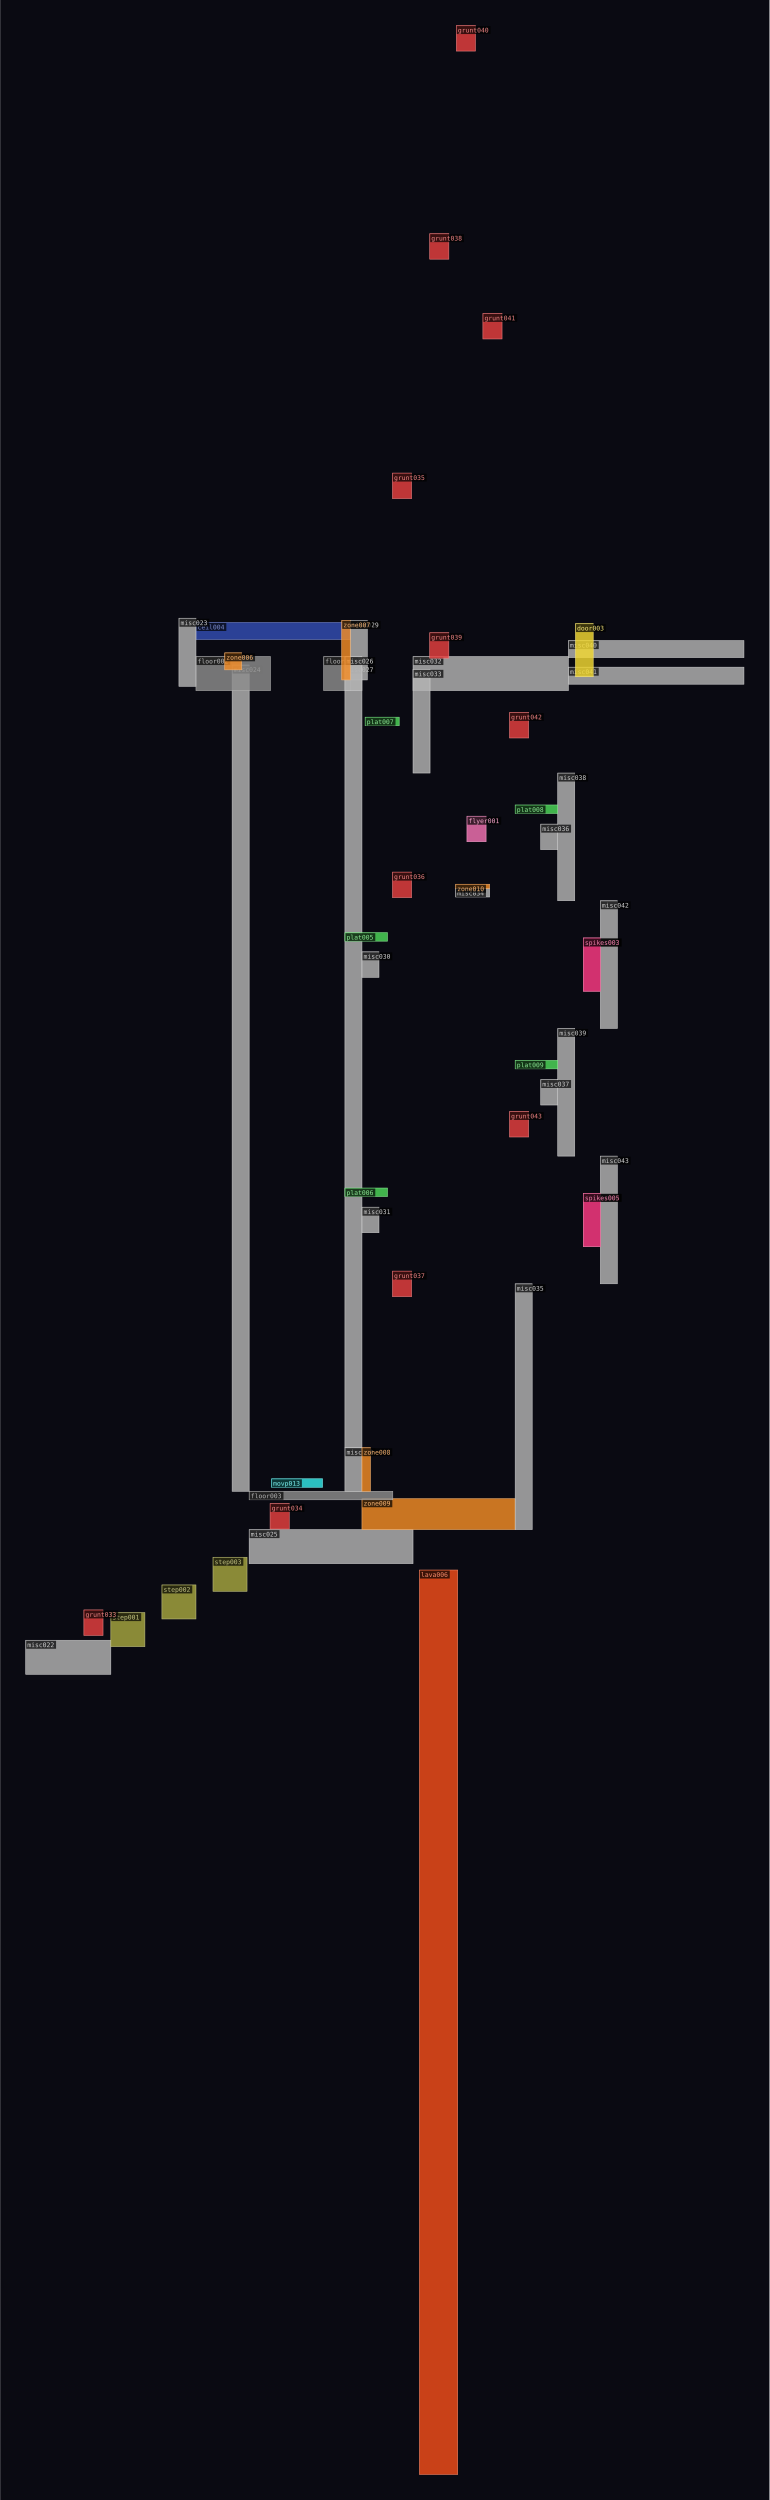
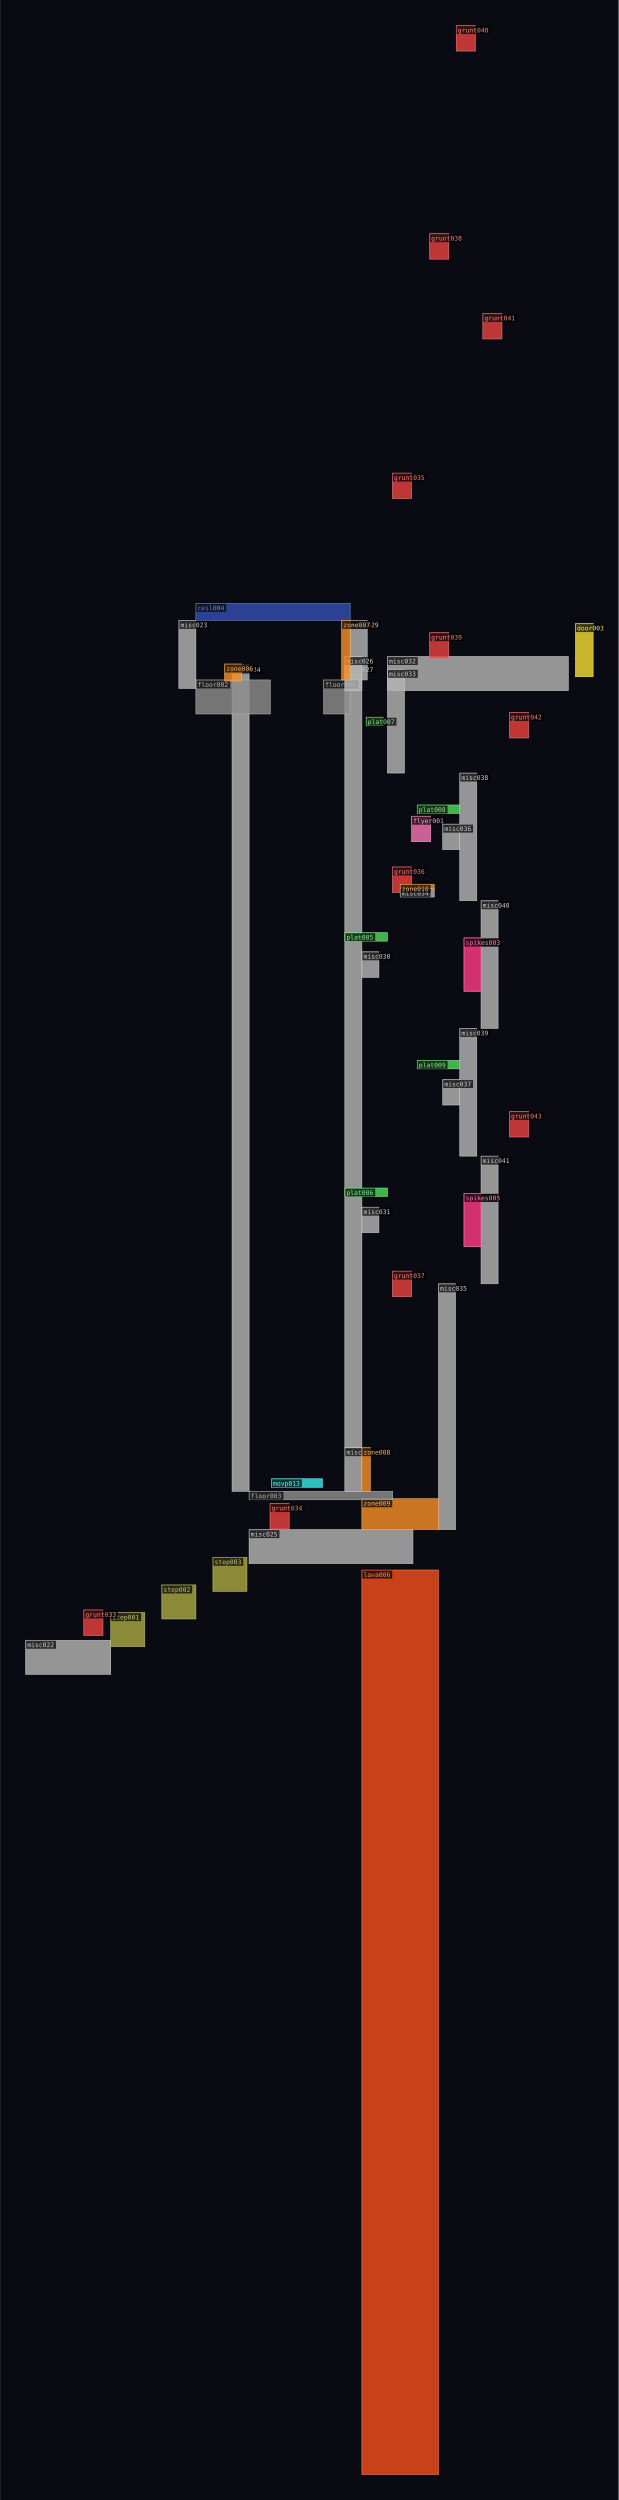
- <svg xmlns="http://www.w3.org/2000/svg" viewBox="16064 -3542.03 2892 9398.03" width="862" height="2800" font-family="monospace">
-   <rect x="16064" y="-3542.03" width="2892" height="9398.03" fill="#0a0a12" />
-   <rect x="17640" y="2360" width="144" height="3400" fill="#f24d1a" fill-opacity="0.82" stroke="#f78b6a" stroke-width="2" />
-   <rect x="17642" y="2362" width="112.16" height="30" fill="#000000" fill-opacity="0.7" />
-   <text x="17646" y="2386" font-size="24" fill="#f78b6a">lava006</text>
+ <svg xmlns="http://www.w3.org/2000/svg" viewBox="16064 -3542.03 2325.33 9398.03" width="693" height="2800" font-family="monospace">
+   <rect x="16064" y="-3542.03" width="2325.33" height="9398.03" fill="#0a0a12" />
+   <rect x="17424" y="2360" width="288" height="3400" fill="#f24d1a" fill-opacity="0.82" stroke="#f78b6a" stroke-width="2" />
+   <rect x="17426" y="2362" width="112.16" height="30" fill="#000000" fill-opacity="0.7" />
+   <text x="17430" y="2386" font-size="24" fill="#f78b6a">lava006</text>
  <rect x="16936" y="-1042" width="64" height="3106" fill="#b3b3b3" fill-opacity="0.82" stroke="#cdcdcd" stroke-width="2" />
  <rect x="16938" y="-1040" width="112.16" height="30" fill="#000000" fill-opacity="0.7" />
  <text x="16942" y="-1016" font-size="24" fill="#cdcdcd">misc024</text>
  <rect x="17360" y="-1042" width="64" height="2942" fill="#b3b3b3" fill-opacity="0.82" stroke="#cdcdcd" stroke-width="2" />
  <rect x="17362" y="-1040" width="112.16" height="30" fill="#000000" fill-opacity="0.7" />
  <text x="17366" y="-1016" font-size="24" fill="#cdcdcd">misc027</text>
+   <rect x="17520" y="-1074" width="680" height="128" fill="#b3b3b3" fill-opacity="0.82" stroke="#cdcdcd" stroke-width="2" />
+   <rect x="17522" y="-1072" width="112.16" height="30" fill="#000000" fill-opacity="0.7" />
+   <text x="17526" y="-1048" font-size="24" fill="#cdcdcd">misc032</text>
  <rect x="17000" y="2208" width="616" height="128" fill="#b3b3b3" fill-opacity="0.82" stroke="#cdcdcd" stroke-width="2" />
  <rect x="17002" y="2210" width="112.16" height="30" fill="#000000" fill-opacity="0.7" />
  <text x="17006" y="2234" font-size="24" fill="#cdcdcd">misc025</text>
-   <rect x="17616" y="-1074" width="584" height="128" fill="#b3b3b3" fill-opacity="0.82" stroke="#cdcdcd" stroke-width="2" />
-   <rect x="17618" y="-1072" width="112.16" height="30" fill="#000000" fill-opacity="0.7" />
-   <text x="17622" y="-1048" font-size="24" fill="#cdcdcd">misc032</text>
-   <rect x="17424" y="2092" width="576" height="116" fill="#f28c26" fill-opacity="0.82" stroke="#f7b472" stroke-width="2" />
-   <rect x="17426" y="2094" width="112.16" height="30" fill="#000000" fill-opacity="0.7" />
-   <text x="17430" y="2118" font-size="24" fill="#f7b472">zone009</text>
-   <rect x="18000" y="1284" width="64" height="924" fill="#b3b3b3" fill-opacity="0.82" stroke="#cdcdcd" stroke-width="2" />
-   <rect x="18002" y="1286" width="112.16" height="30" fill="#000000" fill-opacity="0.7" />
-   <text x="18006" y="1310" font-size="24" fill="#cdcdcd">misc035</text>
-   <rect x="18200" y="-1034" width="660" height="64" fill="#b3b3b3" fill-opacity="0.82" stroke="#cdcdcd" stroke-width="2" />
-   <rect x="18202" y="-1032" width="112.16" height="30" fill="#000000" fill-opacity="0.7" />
-   <text x="18206" y="-1008" font-size="24" fill="#cdcdcd">misc041</text>
-   <rect x="18200" y="-1134" width="660" height="64" fill="#b3b3b3" fill-opacity="0.82" stroke="#cdcdcd" stroke-width="2" />
-   <rect x="18202" y="-1132" width="112.16" height="30" fill="#000000" fill-opacity="0.7" />
-   <text x="18206" y="-1108" font-size="24" fill="#cdcdcd">misc040</text>
+   <rect x="17712" y="1284" width="64" height="924" fill="#b3b3b3" fill-opacity="0.82" stroke="#cdcdcd" stroke-width="2" />
+   <rect x="17714" y="1286" width="112.16" height="30" fill="#000000" fill-opacity="0.7" />
+   <text x="17718" y="1310" font-size="24" fill="#cdcdcd">misc035</text>
  <rect x="16160" y="2624" width="320" height="128" fill="#b3b3b3" fill-opacity="0.82" stroke="#cdcdcd" stroke-width="2" />
  <rect x="16162" y="2626" width="112.16" height="30" fill="#000000" fill-opacity="0.7" />
  <text x="16166" y="2650" font-size="24" fill="#cdcdcd">misc022</text>
-   <rect x="16800" y="-1202" width="580" height="64" fill="#334db3" fill-opacity="0.82" stroke="#7a8bcd" stroke-width="2" />
-   <rect x="16802" y="-1200" width="112.16" height="30" fill="#000000" fill-opacity="0.7" />
-   <text x="16806" y="-1176" font-size="24" fill="#7a8bcd">ceil004</text>
-   <rect x="16800" y="-1074" width="280" height="128" fill="#8c8c8c" fill-opacity="0.82" stroke="#b4b4b4" stroke-width="2" />
-   <rect x="16802" y="-1072" width="127.04" height="30" fill="#000000" fill-opacity="0.7" />
-   <text x="16806" y="-1048" font-size="24" fill="#b4b4b4">floor002</text>
-   <rect x="18160" y="-636" width="64" height="480" fill="#b3b3b3" fill-opacity="0.82" stroke="#cdcdcd" stroke-width="2" />
-   <rect x="18162" y="-634" width="112.16" height="30" fill="#000000" fill-opacity="0.7" />
-   <text x="18166" y="-610" font-size="24" fill="#cdcdcd">misc038</text>
-   <rect x="18320" y="-156" width="64" height="480" fill="#b3b3b3" fill-opacity="0.82" stroke="#cdcdcd" stroke-width="2" />
-   <rect x="18322" y="-154" width="112.16" height="30" fill="#000000" fill-opacity="0.7" />
-   <text x="18326" y="-130" font-size="24" fill="#cdcdcd">misc042</text>
-   <rect x="18160" y="324" width="64" height="480" fill="#b3b3b3" fill-opacity="0.82" stroke="#cdcdcd" stroke-width="2" />
-   <rect x="18162" y="326" width="112.16" height="30" fill="#000000" fill-opacity="0.7" />
-   <text x="18166" y="350" font-size="24" fill="#cdcdcd">misc039</text>
-   <rect x="18320" y="804" width="64" height="480" fill="#b3b3b3" fill-opacity="0.82" stroke="#cdcdcd" stroke-width="2" />
-   <rect x="18322" y="806" width="112.16" height="30" fill="#000000" fill-opacity="0.7" />
-   <text x="18326" y="830" font-size="24" fill="#cdcdcd">misc043</text>
-   <rect x="17616" y="-1026" width="64" height="390" fill="#b3b3b3" fill-opacity="0.82" stroke="#cdcdcd" stroke-width="2" />
-   <rect x="17618" y="-1024" width="112.16" height="30" fill="#000000" fill-opacity="0.7" />
-   <text x="17622" y="-1000" font-size="24" fill="#cdcdcd">misc033</text>
+   <rect x="16800" y="-1274" width="580" height="64" fill="#334db3" fill-opacity="0.82" stroke="#7a8bcd" stroke-width="2" />
+   <rect x="16802" y="-1272" width="112.16" height="30" fill="#000000" fill-opacity="0.7" />
+   <text x="16806" y="-1248" font-size="24" fill="#7a8bcd">ceil004</text>
+   <rect x="16800" y="-986" width="280" height="128" fill="#8c8c8c" fill-opacity="0.82" stroke="#b4b4b4" stroke-width="2" />
+   <rect x="16802" y="-984" width="127.04" height="30" fill="#000000" fill-opacity="0.7" />
+   <text x="16806" y="-960" font-size="24" fill="#b4b4b4">floor002</text>
+   <rect x="17424" y="2092" width="288" height="116" fill="#f28c26" fill-opacity="0.82" stroke="#f7b472" stroke-width="2" />
+   <rect x="17426" y="2094" width="112.16" height="30" fill="#000000" fill-opacity="0.7" />
+   <text x="17430" y="2118" font-size="24" fill="#f7b472">zone009</text>
+   <rect x="17792" y="324" width="64" height="480" fill="#b3b3b3" fill-opacity="0.82" stroke="#cdcdcd" stroke-width="2" />
+   <rect x="17794" y="326" width="112.16" height="30" fill="#000000" fill-opacity="0.7" />
+   <text x="17798" y="350" font-size="24" fill="#cdcdcd">misc039</text>
+   <rect x="17872" y="-156" width="64" height="480" fill="#b3b3b3" fill-opacity="0.82" stroke="#cdcdcd" stroke-width="2" />
+   <rect x="17874" y="-154" width="112.16" height="30" fill="#000000" fill-opacity="0.7" />
+   <text x="17878" y="-130" font-size="24" fill="#cdcdcd">misc040</text>
+   <rect x="17792" y="-636" width="64" height="480" fill="#b3b3b3" fill-opacity="0.82" stroke="#cdcdcd" stroke-width="2" />
+   <rect x="17794" y="-634" width="112.16" height="30" fill="#000000" fill-opacity="0.7" />
+   <text x="17798" y="-610" font-size="24" fill="#cdcdcd">misc038</text>
+   <rect x="17872" y="804" width="64" height="480" fill="#b3b3b3" fill-opacity="0.82" stroke="#cdcdcd" stroke-width="2" />
+   <rect x="17874" y="806" width="112.16" height="30" fill="#000000" fill-opacity="0.7" />
+   <text x="17878" y="830" font-size="24" fill="#cdcdcd">misc041</text>
+   <rect x="17520" y="-1026" width="64" height="390" fill="#b3b3b3" fill-opacity="0.82" stroke="#cdcdcd" stroke-width="2" />
+   <rect x="17522" y="-1024" width="112.16" height="30" fill="#000000" fill-opacity="0.7" />
+   <text x="17526" y="-1000" font-size="24" fill="#cdcdcd">misc033</text>
  <rect x="17000" y="2064" width="540" height="32" fill="#8c8c8c" fill-opacity="0.82" stroke="#b4b4b4" stroke-width="2" />
  <rect x="17002" y="2066" width="127.04" height="30" fill="#000000" fill-opacity="0.7" />
  <text x="17006" y="2090" font-size="24" fill="#b4b4b4">floor003</text>
-   <rect x="16736" y="-1218" width="64" height="256" fill="#b3b3b3" fill-opacity="0.82" stroke="#cdcdcd" stroke-width="2" />
-   <rect x="16738" y="-1216" width="112.16" height="30" fill="#000000" fill-opacity="0.7" />
-   <text x="16742" y="-1192" font-size="24" fill="#cdcdcd">misc023</text>
+   <rect x="16736" y="-1210" width="64" height="256" fill="#b3b3b3" fill-opacity="0.82" stroke="#cdcdcd" stroke-width="2" />
+   <rect x="16738" y="-1208" width="112.16" height="30" fill="#000000" fill-opacity="0.7" />
+   <text x="16742" y="-1184" font-size="24" fill="#cdcdcd">misc023</text>
+   <rect x="16480" y="2520" width="128" height="128" fill="#a6a640" fill-opacity="0.82" stroke="#c5c583" stroke-width="2" />
+   <rect x="16482" y="2522" width="112.16" height="30" fill="#000000" fill-opacity="0.7" />
+   <text x="16486" y="2546" font-size="24" fill="#c5c583">step001</text>
+   <rect x="16672" y="2416" width="128" height="128" fill="#a6a640" fill-opacity="0.82" stroke="#c5c583" stroke-width="2" />
+   <rect x="16674" y="2418" width="112.16" height="30" fill="#000000" fill-opacity="0.7" />
+   <text x="16678" y="2442" font-size="24" fill="#c5c583">step002</text>
  <rect x="16864" y="2312" width="128" height="128" fill="#a6a640" fill-opacity="0.82" stroke="#c5c583" stroke-width="2" />
  <rect x="16866" y="2314" width="112.16" height="30" fill="#000000" fill-opacity="0.7" />
  <text x="16870" y="2338" font-size="24" fill="#c5c583">step003</text>
-   <rect x="16672" y="2416" width="128" height="128" fill="#a6a640" fill-opacity="0.82" stroke="#c5c583" stroke-width="2" />
-   <rect x="16674" y="2418" width="112.16" height="30" fill="#000000" fill-opacity="0.7" />
-   <text x="16678" y="2442" font-size="24" fill="#c5c583">step002</text>
-   <rect x="16480" y="2520" width="128" height="128" fill="#a6a640" fill-opacity="0.82" stroke="#c5c583" stroke-width="2" />
-   <rect x="16482" y="2522" width="112.16" height="30" fill="#000000" fill-opacity="0.7" />
-   <text x="16486" y="2546" font-size="24" fill="#c5c583">step001</text>
  <rect x="17380" y="-1210" width="64" height="224" fill="#b3b3b3" fill-opacity="0.82" stroke="#cdcdcd" stroke-width="2" />
  <rect x="17382" y="-1208" width="112.16" height="30" fill="#000000" fill-opacity="0.7" />
  <text x="17386" y="-1184" font-size="24" fill="#cdcdcd">misc029</text>
  <rect x="18226.67" y="-1198" width="66.67" height="200" fill="#f2d933" fill-opacity="0.82" stroke="#f7e67a" stroke-width="2" />
  <rect x="18228.67" y="-1196" width="112.16" height="30" fill="#000000" fill-opacity="0.7" />
  <text x="18232.67" y="-1172" font-size="24" fill="#f7e67a">door003</text>
-   <rect x="17280" y="-1074" width="100" height="128" fill="#8c8c8c" fill-opacity="0.82" stroke="#b4b4b4" stroke-width="2" />
-   <rect x="17282" y="-1072" width="127.04" height="30" fill="#000000" fill-opacity="0.7" />
-   <text x="17286" y="-1048" font-size="24" fill="#b4b4b4">floor004</text>
-   <rect x="18256" y="944" width="64" height="200" fill="#d93373" fill-opacity="0.82" stroke="#e67aa4" stroke-width="2" />
-   <rect x="18258" y="946" width="141.92" height="30" fill="#000000" fill-opacity="0.7" />
-   <text x="18262" y="970" font-size="24" fill="#e67aa4">spikes004</text>
-   <rect x="18256" y="944" width="64" height="200" fill="#d93373" fill-opacity="0.82" stroke="#e67aa4" stroke-width="2" />
-   <rect x="18258" y="946" width="141.92" height="30" fill="#000000" fill-opacity="0.7" />
-   <text x="18262" y="970" font-size="24" fill="#e67aa4">spikes005</text>
-   <rect x="18256" y="-16" width="64" height="200" fill="#d93373" fill-opacity="0.82" stroke="#e67aa4" stroke-width="2" />
-   <rect x="18258" y="-14" width="141.92" height="30" fill="#000000" fill-opacity="0.7" />
-   <text x="18262" y="10" font-size="24" fill="#e67aa4">spikes002</text>
-   <rect x="18256" y="-16" width="64" height="200" fill="#d93373" fill-opacity="0.82" stroke="#e67aa4" stroke-width="2" />
-   <rect x="18258" y="-14" width="141.92" height="30" fill="#000000" fill-opacity="0.7" />
-   <text x="18262" y="10" font-size="24" fill="#e67aa4">spikes003</text>
+   <rect x="17280" y="-986" width="100" height="128" fill="#8c8c8c" fill-opacity="0.82" stroke="#b4b4b4" stroke-width="2" />
+   <rect x="17282" y="-984" width="127.04" height="30" fill="#000000" fill-opacity="0.7" />
+   <text x="17286" y="-960" font-size="24" fill="#b4b4b4">floor004</text>
+   <rect x="17808" y="944" width="64" height="200" fill="#d93373" fill-opacity="0.82" stroke="#e67aa4" stroke-width="2" />
+   <rect x="17810" y="946" width="141.92" height="30" fill="#000000" fill-opacity="0.7" />
+   <text x="17814" y="970" font-size="24" fill="#e67aa4">spikes004</text>
+   <rect x="17808" y="944" width="64" height="200" fill="#d93373" fill-opacity="0.82" stroke="#e67aa4" stroke-width="2" />
+   <rect x="17810" y="946" width="141.92" height="30" fill="#000000" fill-opacity="0.7" />
+   <text x="17814" y="970" font-size="24" fill="#e67aa4">spikes005</text>
+   <rect x="17808" y="-16" width="64" height="200" fill="#d93373" fill-opacity="0.82" stroke="#e67aa4" stroke-width="2" />
+   <rect x="17810" y="-14" width="141.92" height="30" fill="#000000" fill-opacity="0.7" />
+   <text x="17814" y="10" font-size="24" fill="#e67aa4">spikes002</text>
+   <rect x="17808" y="-16" width="64" height="200" fill="#d93373" fill-opacity="0.82" stroke="#e67aa4" stroke-width="2" />
+   <rect x="17810" y="-14" width="141.92" height="30" fill="#000000" fill-opacity="0.7" />
+   <text x="17814" y="10" font-size="24" fill="#e67aa4">spikes003</text>
  <rect x="17360" y="1900" width="64" height="164" fill="#b3b3b3" fill-opacity="0.82" stroke="#cdcdcd" stroke-width="2" />
  <rect x="17362" y="1902" width="112.16" height="30" fill="#000000" fill-opacity="0.7" />
  <text x="17366" y="1926" font-size="24" fill="#cdcdcd">misc028</text>
  <rect x="17360" y="-1074" width="64" height="128" fill="#b3b3b3" fill-opacity="0.82" stroke="#cdcdcd" stroke-width="2" />
  <rect x="17362" y="-1072" width="112.16" height="30" fill="#000000" fill-opacity="0.7" />
  <text x="17366" y="-1048" font-size="24" fill="#cdcdcd">misc026</text>
  <rect x="17348" y="-1210" width="32" height="224" fill="#f28c26" fill-opacity="0.82" stroke="#f7b472" stroke-width="2" />
  <rect x="17350" y="-1208" width="112.16" height="30" fill="#000000" fill-opacity="0.7" />
  <text x="17354" y="-1184" font-size="24" fill="#f7b472">zone007</text>
+   <rect x="17078.67" y="2109.97" width="72" height="96" fill="#e64040" fill-opacity="0.82" stroke="#ee8383" stroke-width="2" />
+   <rect x="17080.67" y="2111.97" width="127.04" height="30" fill="#000000" fill-opacity="0.7" />
+   <text x="17084.67" y="2135.97" font-size="24" fill="#ee8383">grunt034</text>
+   <rect x="17878.67" y="-2363.78" width="72" height="96" fill="#e64040" fill-opacity="0.82" stroke="#ee8383" stroke-width="2" />
+   <rect x="17880.67" y="-2361.78" width="127.04" height="30" fill="#000000" fill-opacity="0.7" />
+   <text x="17884.67" y="-2337.78" font-size="24" fill="#ee8383">grunt041</text>
+   <rect x="17538.67" y="1236.36" width="72" height="96" fill="#e64040" fill-opacity="0.82" stroke="#ee8383" stroke-width="2" />
+   <rect x="17540.67" y="1238.36" width="127.04" height="30" fill="#000000" fill-opacity="0.7" />
+   <text x="17544.67" y="1262.36" font-size="24" fill="#ee8383">grunt037</text>
+   <rect x="16378.67" y="2509.97" width="72" height="96" fill="#e64040" fill-opacity="0.82" stroke="#ee8383" stroke-width="2" />
+   <rect x="16380.67" y="2511.97" width="127.04" height="30" fill="#000000" fill-opacity="0.7" />
+   <text x="16384.67" y="2535.97" font-size="24" fill="#ee8383">grunt033</text>
+   <rect x="17778.67" y="-3446.03" width="72" height="96" fill="#e64040" fill-opacity="0.82" stroke="#ee8383" stroke-width="2" />
+   <rect x="17780.67" y="-3444.03" width="127.04" height="30" fill="#000000" fill-opacity="0.7" />
+   <text x="17784.67" y="-3420.03" font-size="24" fill="#ee8383">grunt040</text>
+   <rect x="17678.67" y="-1163.78" width="72" height="96" fill="#e64040" fill-opacity="0.82" stroke="#ee8383" stroke-width="2" />
+   <rect x="17680.67" y="-1161.78" width="127.04" height="30" fill="#000000" fill-opacity="0.7" />
+   <text x="17684.67" y="-1137.78" font-size="24" fill="#ee8383">grunt039</text>
  <rect x="17678.67" y="-2663.78" width="72" height="96" fill="#e64040" fill-opacity="0.82" stroke="#ee8383" stroke-width="2" />
  <rect x="17680.67" y="-2661.78" width="127.04" height="30" fill="#000000" fill-opacity="0.7" />
  <text x="17684.67" y="-2637.78" font-size="24" fill="#ee8383">grunt038</text>
-   <rect x="17678.67" y="-1163.78" width="72" height="96" fill="#e64040" fill-opacity="0.82" stroke="#ee8383" stroke-width="2" />
-   <rect x="17680.67" y="-1161.78" width="127.04" height="30" fill="#000000" fill-opacity="0.7" />
-   <text x="17684.67" y="-1137.78" font-size="24" fill="#ee8383">grunt039</text>
-   <rect x="17778.67" y="-3446.03" width="72" height="96" fill="#e64040" fill-opacity="0.82" stroke="#ee8383" stroke-width="2" />
-   <rect x="17780.67" y="-3444.03" width="127.04" height="30" fill="#000000" fill-opacity="0.7" />
-   <text x="17784.67" y="-3420.03" font-size="24" fill="#ee8383">grunt040</text>
-   <rect x="17078.67" y="2109.97" width="72" height="96" fill="#e64040" fill-opacity="0.82" stroke="#ee8383" stroke-width="2" />
-   <rect x="17080.67" y="2111.97" width="127.04" height="30" fill="#000000" fill-opacity="0.7" />
-   <text x="17084.67" y="2135.97" font-size="24" fill="#ee8383">grunt034</text>
-   <rect x="16378.67" y="2509.97" width="72" height="96" fill="#e64040" fill-opacity="0.82" stroke="#ee8383" stroke-width="2" />
-   <rect x="16380.67" y="2511.97" width="127.04" height="30" fill="#000000" fill-opacity="0.7" />
-   <text x="16384.67" y="2535.97" font-size="24" fill="#ee8383">grunt033</text>
-   <rect x="17878.67" y="-2363.78" width="72" height="96" fill="#e64040" fill-opacity="0.82" stroke="#ee8383" stroke-width="2" />
-   <rect x="17880.67" y="-2361.78" width="127.04" height="30" fill="#000000" fill-opacity="0.7" />
-   <text x="17884.67" y="-2337.78" font-size="24" fill="#ee8383">grunt041</text>
+   <rect x="17538.67" y="-283.07" width="72" height="96" fill="#e64040" fill-opacity="0.82" stroke="#ee8383" stroke-width="2" />
+   <rect x="17540.67" y="-281.07" width="127.04" height="30" fill="#000000" fill-opacity="0.7" />
+   <text x="17544.67" y="-257.07" font-size="24" fill="#ee8383">grunt036</text>
+   <rect x="17538.67" y="-1763.64" width="72" height="96" fill="#e64040" fill-opacity="0.82" stroke="#ee8383" stroke-width="2" />
+   <rect x="17540.67" y="-1761.64" width="127.04" height="30" fill="#000000" fill-opacity="0.7" />
+   <text x="17544.67" y="-1737.64" font-size="24" fill="#ee8383">grunt035</text>
+   <rect x="17978.67" y="636.22" width="72" height="96" fill="#e64040" fill-opacity="0.82" stroke="#ee8383" stroke-width="2" />
+   <rect x="17980.67" y="638.22" width="127.04" height="30" fill="#000000" fill-opacity="0.7" />
+   <text x="17984.67" y="662.22" font-size="24" fill="#ee8383">grunt043</text>
  <rect x="17978.67" y="-863.78" width="72" height="96" fill="#e64040" fill-opacity="0.82" stroke="#ee8383" stroke-width="2" />
  <rect x="17980.67" y="-861.78" width="127.04" height="30" fill="#000000" fill-opacity="0.7" />
  <text x="17984.67" y="-837.78" font-size="24" fill="#ee8383">grunt042</text>
-   <rect x="17978.67" y="636.22" width="72" height="96" fill="#e64040" fill-opacity="0.82" stroke="#ee8383" stroke-width="2" />
-   <rect x="17980.67" y="638.22" width="127.04" height="30" fill="#000000" fill-opacity="0.7" />
-   <text x="17984.67" y="662.22" font-size="24" fill="#ee8383">grunt043</text>
-   <rect x="17538.67" y="-1763.64" width="72" height="96" fill="#e64040" fill-opacity="0.82" stroke="#ee8383" stroke-width="2" />
-   <rect x="17540.67" y="-1761.64" width="127.04" height="30" fill="#000000" fill-opacity="0.7" />
-   <text x="17544.67" y="-1737.64" font-size="24" fill="#ee8383">grunt035</text>
-   <rect x="17538.67" y="-263.64" width="72" height="96" fill="#e64040" fill-opacity="0.82" stroke="#ee8383" stroke-width="2" />
-   <rect x="17540.67" y="-261.64" width="127.04" height="30" fill="#000000" fill-opacity="0.7" />
-   <text x="17544.67" y="-237.64" font-size="24" fill="#ee8383">grunt036</text>
-   <rect x="17538.67" y="1236.36" width="72" height="96" fill="#e64040" fill-opacity="0.82" stroke="#ee8383" stroke-width="2" />
-   <rect x="17540.67" y="1238.36" width="127.04" height="30" fill="#000000" fill-opacity="0.7" />
-   <text x="17544.67" y="1262.36" font-size="24" fill="#ee8383">grunt037</text>
-   <rect x="17818.67" y="-473.78" width="72" height="96" fill="#f273b3" fill-opacity="0.82" stroke="#f7a4cd" stroke-width="2" />
-   <rect x="17820.67" y="-471.78" width="127.04" height="30" fill="#000000" fill-opacity="0.7" />
-   <text x="17824.67" y="-447.78" font-size="24" fill="#f7a4cd">flyer001</text>
-   <rect x="18096" y="516" width="64" height="96" fill="#b3b3b3" fill-opacity="0.82" stroke="#cdcdcd" stroke-width="2" />
-   <rect x="18098" y="518" width="112.16" height="30" fill="#000000" fill-opacity="0.7" />
-   <text x="18102" y="542" font-size="24" fill="#cdcdcd">misc037</text>
+   <rect x="17610.67" y="-473.78" width="72" height="96" fill="#f273b3" fill-opacity="0.82" stroke="#f7a4cd" stroke-width="2" />
+   <rect x="17612.67" y="-471.78" width="127.04" height="30" fill="#000000" fill-opacity="0.7" />
+   <text x="17616.67" y="-447.78" font-size="24" fill="#f7a4cd">flyer001</text>
+   <rect x="17084" y="2017" width="192" height="32" fill="#33e6e6" fill-opacity="0.82" stroke="#7aeeee" stroke-width="2" />
+   <rect x="17086" y="2019" width="112.16" height="30" fill="#000000" fill-opacity="0.7" />
+   <text x="17090" y="2043" font-size="24" fill="#7aeeee">movp013</text>
+   <rect x="17728" y="-444" width="64" height="96" fill="#b3b3b3" fill-opacity="0.82" stroke="#cdcdcd" stroke-width="2" />
+   <rect x="17730" y="-442" width="112.16" height="30" fill="#000000" fill-opacity="0.7" />
+   <text x="17734" y="-418" font-size="24" fill="#cdcdcd">misc036</text>
+   <rect x="17424" y="36" width="64" height="96" fill="#b3b3b3" fill-opacity="0.82" stroke="#cdcdcd" stroke-width="2" />
+   <rect x="17426" y="38" width="112.16" height="30" fill="#000000" fill-opacity="0.7" />
+   <text x="17430" y="62" font-size="24" fill="#cdcdcd">misc030</text>
+   <rect x="17728" y="516" width="64" height="96" fill="#b3b3b3" fill-opacity="0.82" stroke="#cdcdcd" stroke-width="2" />
+   <rect x="17730" y="518" width="112.16" height="30" fill="#000000" fill-opacity="0.7" />
+   <text x="17734" y="542" font-size="24" fill="#cdcdcd">misc037</text>
  <rect x="17424" y="996" width="64" height="96" fill="#b3b3b3" fill-opacity="0.82" stroke="#cdcdcd" stroke-width="2" />
  <rect x="17426" y="998" width="112.16" height="30" fill="#000000" fill-opacity="0.7" />
  <text x="17430" y="1022" font-size="24" fill="#cdcdcd">misc031</text>
-   <rect x="17424" y="36" width="64" height="96" fill="#b3b3b3" fill-opacity="0.82" stroke="#cdcdcd" stroke-width="2" />
-   <rect x="17426" y="38" width="112.16" height="30" fill="#000000" fill-opacity="0.7" />
-   <text x="17430" y="62" font-size="24" fill="#cdcdcd">misc030</text>
-   <rect x="18096" y="-444" width="64" height="96" fill="#b3b3b3" fill-opacity="0.82" stroke="#cdcdcd" stroke-width="2" />
-   <rect x="18098" y="-442" width="112.16" height="30" fill="#000000" fill-opacity="0.7" />
-   <text x="18102" y="-418" font-size="24" fill="#cdcdcd">misc036</text>
-   <rect x="17084" y="2017" width="192" height="32" fill="#33e6e6" fill-opacity="0.82" stroke="#7aeeee" stroke-width="2" />
-   <rect x="17086" y="2019" width="112.16" height="30" fill="#000000" fill-opacity="0.7" />
-   <text x="17090" y="2043" font-size="24" fill="#7aeeee">movp013</text>
  <rect x="17424" y="1900" width="32" height="164" fill="#f28c26" fill-opacity="0.82" stroke="#f7b472" stroke-width="2" />
  <rect x="17426" y="1902" width="112.16" height="30" fill="#000000" fill-opacity="0.7" />
  <text x="17430" y="1926" font-size="24" fill="#f7b472">zone008</text>
+   <rect x="17632" y="-516" width="160" height="32" fill="#4dd959" fill-opacity="0.82" stroke="#8be693" stroke-width="2" />
+   <rect x="17634" y="-514" width="112.16" height="30" fill="#000000" fill-opacity="0.7" />
+   <text x="17638" y="-490" font-size="24" fill="#8be693">plat008</text>
+   <rect x="17360" y="-36" width="160" height="32" fill="#4dd959" fill-opacity="0.82" stroke="#8be693" stroke-width="2" />
+   <rect x="17362" y="-34" width="112.16" height="30" fill="#000000" fill-opacity="0.7" />
+   <text x="17366" y="-10" font-size="24" fill="#8be693">plat005</text>
+   <rect x="17632" y="444" width="160" height="32" fill="#4dd959" fill-opacity="0.82" stroke="#8be693" stroke-width="2" />
+   <rect x="17634" y="446" width="112.16" height="30" fill="#000000" fill-opacity="0.7" />
+   <text x="17638" y="470" font-size="24" fill="#8be693">plat009</text>
  <rect x="17360" y="924" width="160" height="32" fill="#4dd959" fill-opacity="0.82" stroke="#8be693" stroke-width="2" />
  <rect x="17362" y="926" width="112.16" height="30" fill="#000000" fill-opacity="0.7" />
  <text x="17366" y="950" font-size="24" fill="#8be693">plat006</text>
-   <rect x="18000" y="444" width="160" height="32" fill="#4dd959" fill-opacity="0.82" stroke="#8be693" stroke-width="2" />
-   <rect x="18002" y="446" width="112.16" height="30" fill="#000000" fill-opacity="0.7" />
-   <text x="18006" y="470" font-size="24" fill="#8be693">plat009</text>
-   <rect x="17360" y="-36" width="160" height="32" fill="#4dd959" fill-opacity="0.82" stroke="#8be693" stroke-width="2" />
-   <rect x="17362" y="-34" width="112.16" height="30" fill="#000000" fill-opacity="0.7" />
-   <text x="17366" y="-10" font-size="24" fill="#8be693">plat005</text>
-   <rect x="18000" y="-516" width="160" height="32" fill="#4dd959" fill-opacity="0.82" stroke="#8be693" stroke-width="2" />
-   <rect x="18002" y="-514" width="112.16" height="30" fill="#000000" fill-opacity="0.7" />
-   <text x="18006" y="-490" font-size="24" fill="#8be693">plat008</text>
-   <rect x="16908" y="-1088" width="64" height="64" fill="#f28c26" fill-opacity="0.82" stroke="#f7b472" stroke-width="2" />
-   <rect x="16910" y="-1086" width="112.16" height="30" fill="#000000" fill-opacity="0.7" />
-   <text x="16914" y="-1062" font-size="24" fill="#f7b472">zone006</text>
-   <rect x="17436" y="-846" width="128" height="32" fill="#4dd959" fill-opacity="0.82" stroke="#8be693" stroke-width="2" />
-   <rect x="17438" y="-844" width="112.16" height="30" fill="#000000" fill-opacity="0.7" />
-   <text x="17442" y="-820" font-size="24" fill="#8be693">plat007</text>
-   <rect x="17776" y="-202" width="128" height="32" fill="#b3b3b3" fill-opacity="0.82" stroke="#cdcdcd" stroke-width="2" />
-   <rect x="17778" y="-200" width="112.16" height="30" fill="#000000" fill-opacity="0.7" />
-   <text x="17782" y="-176" font-size="24" fill="#cdcdcd">misc034</text>
-   <rect x="17776" y="-218" width="128" height="16" fill="#f28c26" fill-opacity="0.82" stroke="#f7b472" stroke-width="2" />
-   <rect x="17778" y="-216" width="112.16" height="30" fill="#000000" fill-opacity="0.7" />
-   <text x="17782" y="-192" font-size="24" fill="#f7b472">zone010</text>
+   <rect x="16908" y="-1046" width="64" height="64" fill="#f28c26" fill-opacity="0.82" stroke="#f7b472" stroke-width="2" />
+   <rect x="16910" y="-1044" width="112.16" height="30" fill="#000000" fill-opacity="0.7" />
+   <text x="16914" y="-1020" font-size="24" fill="#f7b472">zone006</text>
+   <rect x="17568" y="-202" width="128" height="32" fill="#b3b3b3" fill-opacity="0.82" stroke="#cdcdcd" stroke-width="2" />
+   <rect x="17570" y="-200" width="112.16" height="30" fill="#000000" fill-opacity="0.7" />
+   <text x="17574" y="-176" font-size="24" fill="#cdcdcd">misc034</text>
+   <rect x="17568" y="-218" width="128" height="16" fill="#f28c26" fill-opacity="0.82" stroke="#f7b472" stroke-width="2" />
+   <rect x="17570" y="-216" width="112.16" height="30" fill="#000000" fill-opacity="0.7" />
+   <text x="17574" y="-192" font-size="24" fill="#f7b472">zone010</text>
+   <rect x="17440" y="-846" width="64" height="32" fill="#4dd959" fill-opacity="0.82" stroke="#8be693" stroke-width="2" />
+   <rect x="17442" y="-844" width="112.16" height="30" fill="#000000" fill-opacity="0.7" />
+   <text x="17446" y="-820" font-size="24" fill="#8be693">plat007</text>
</svg>
